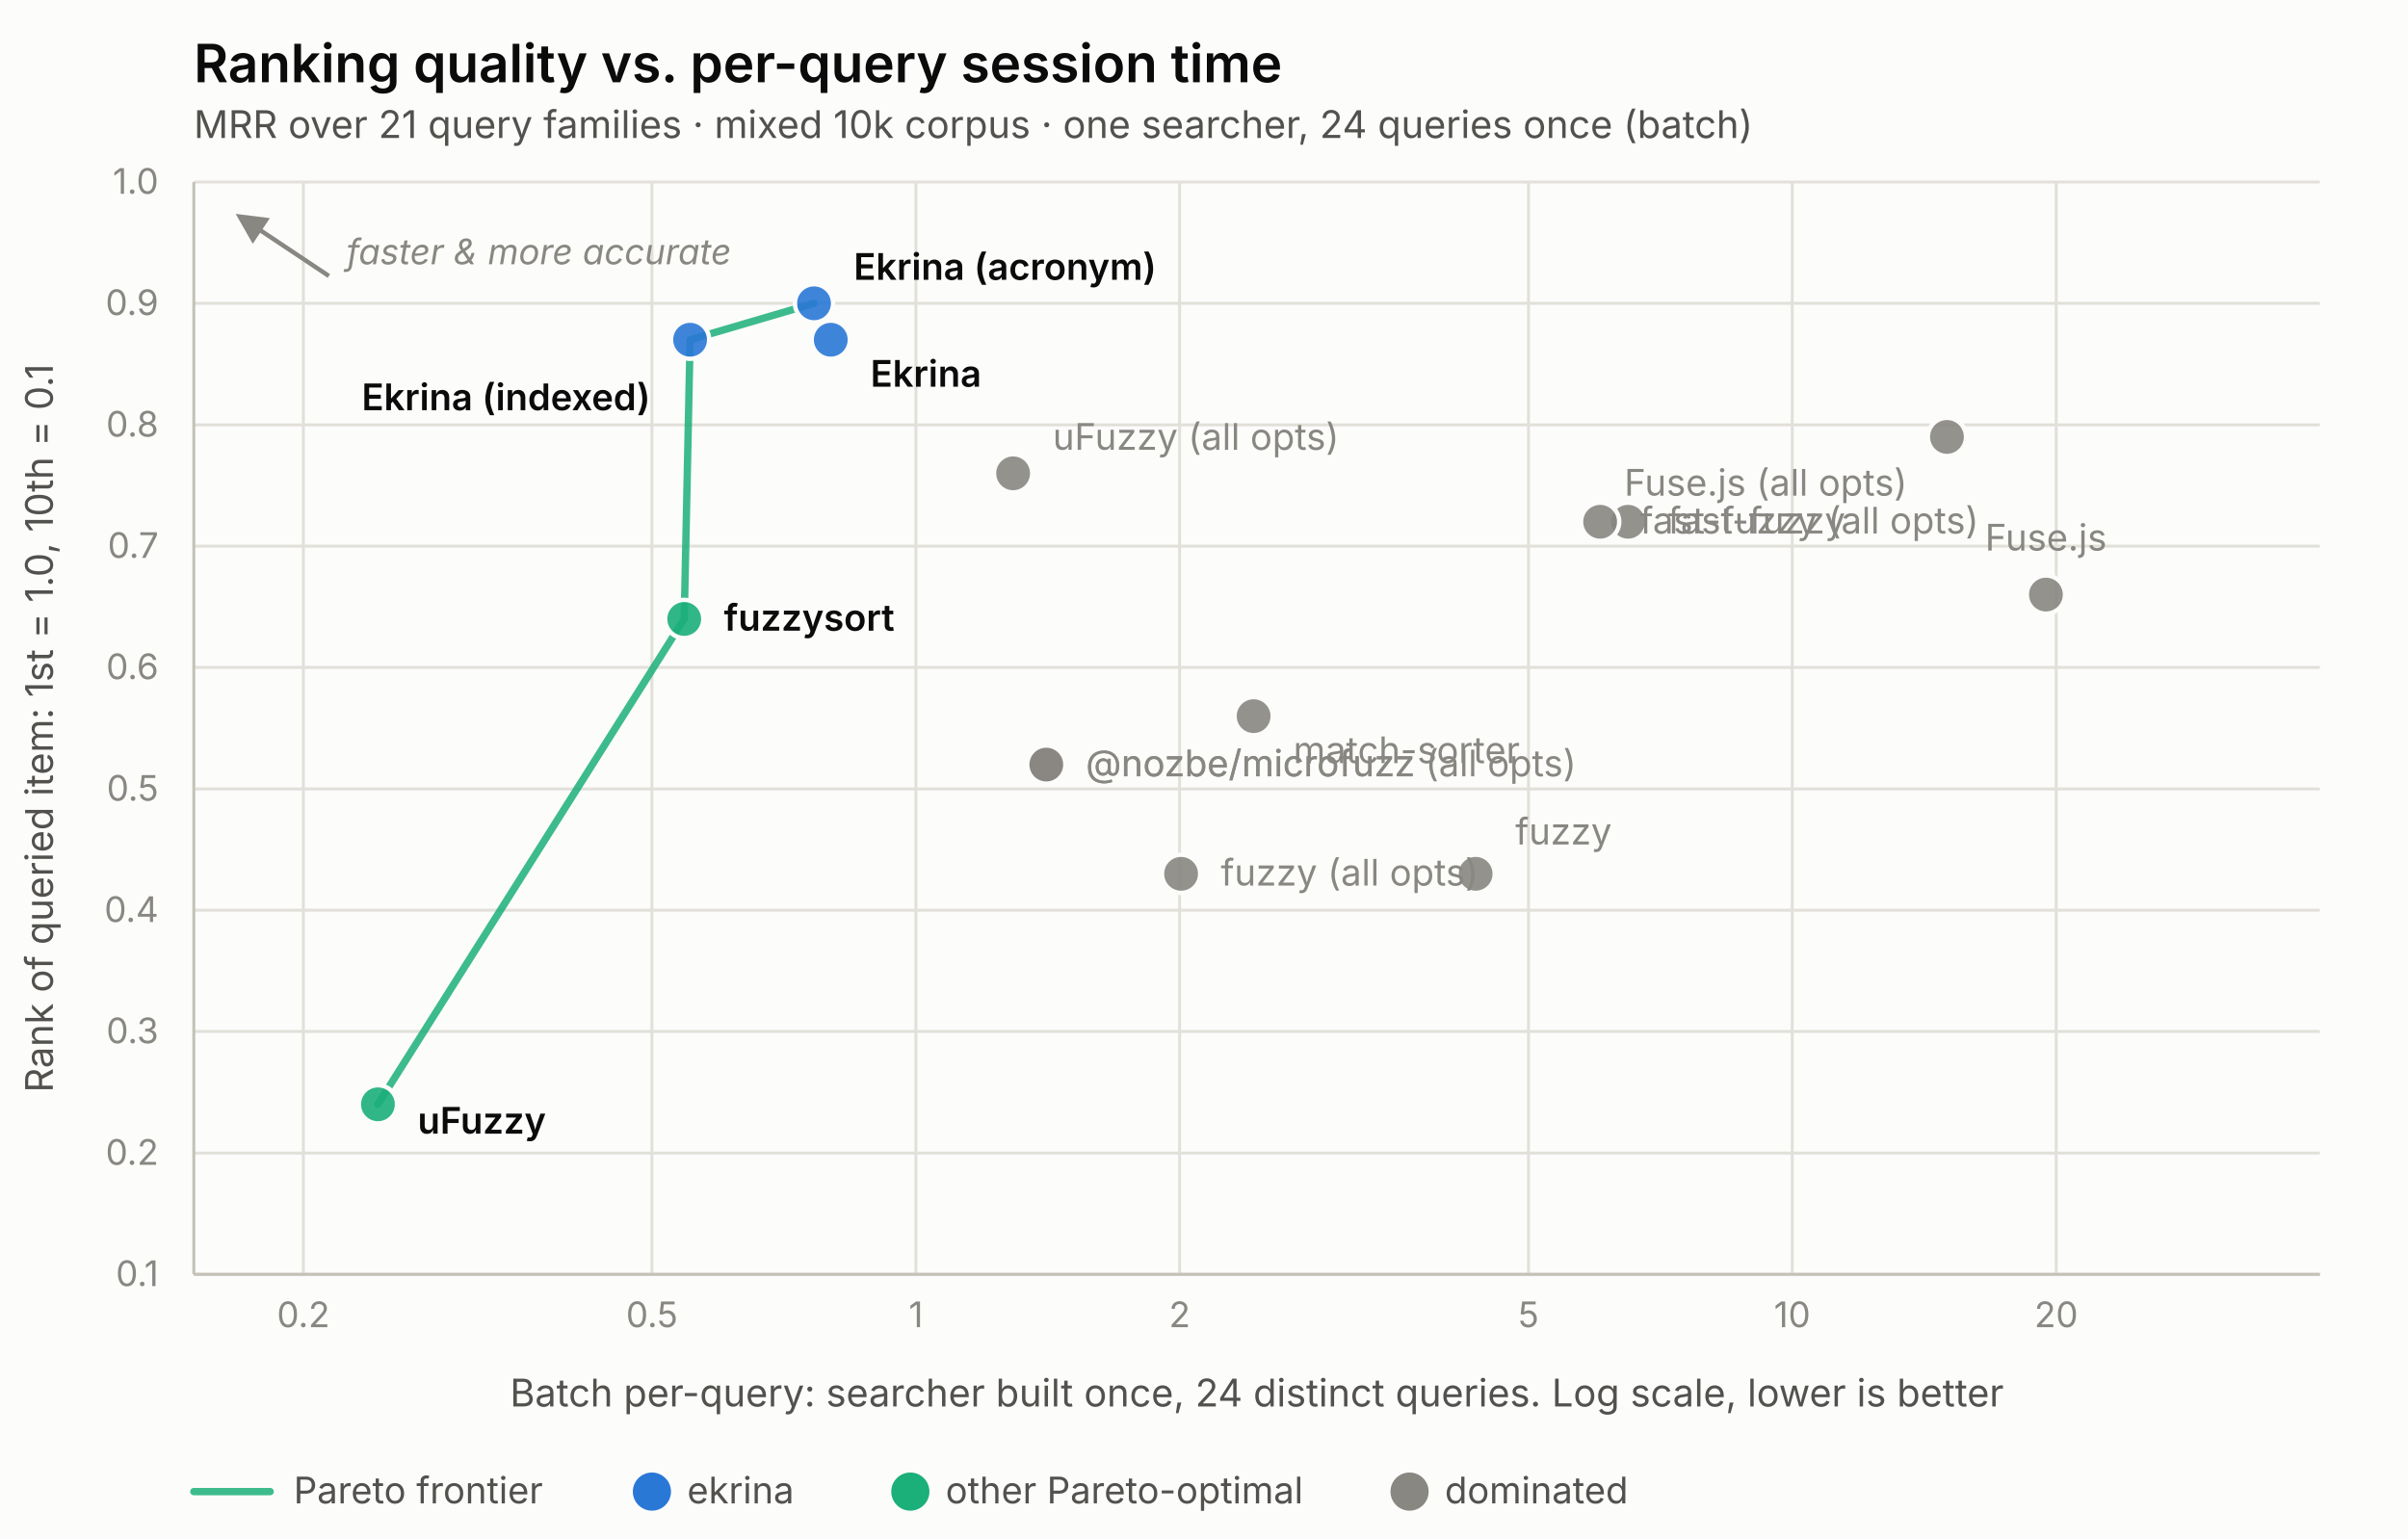
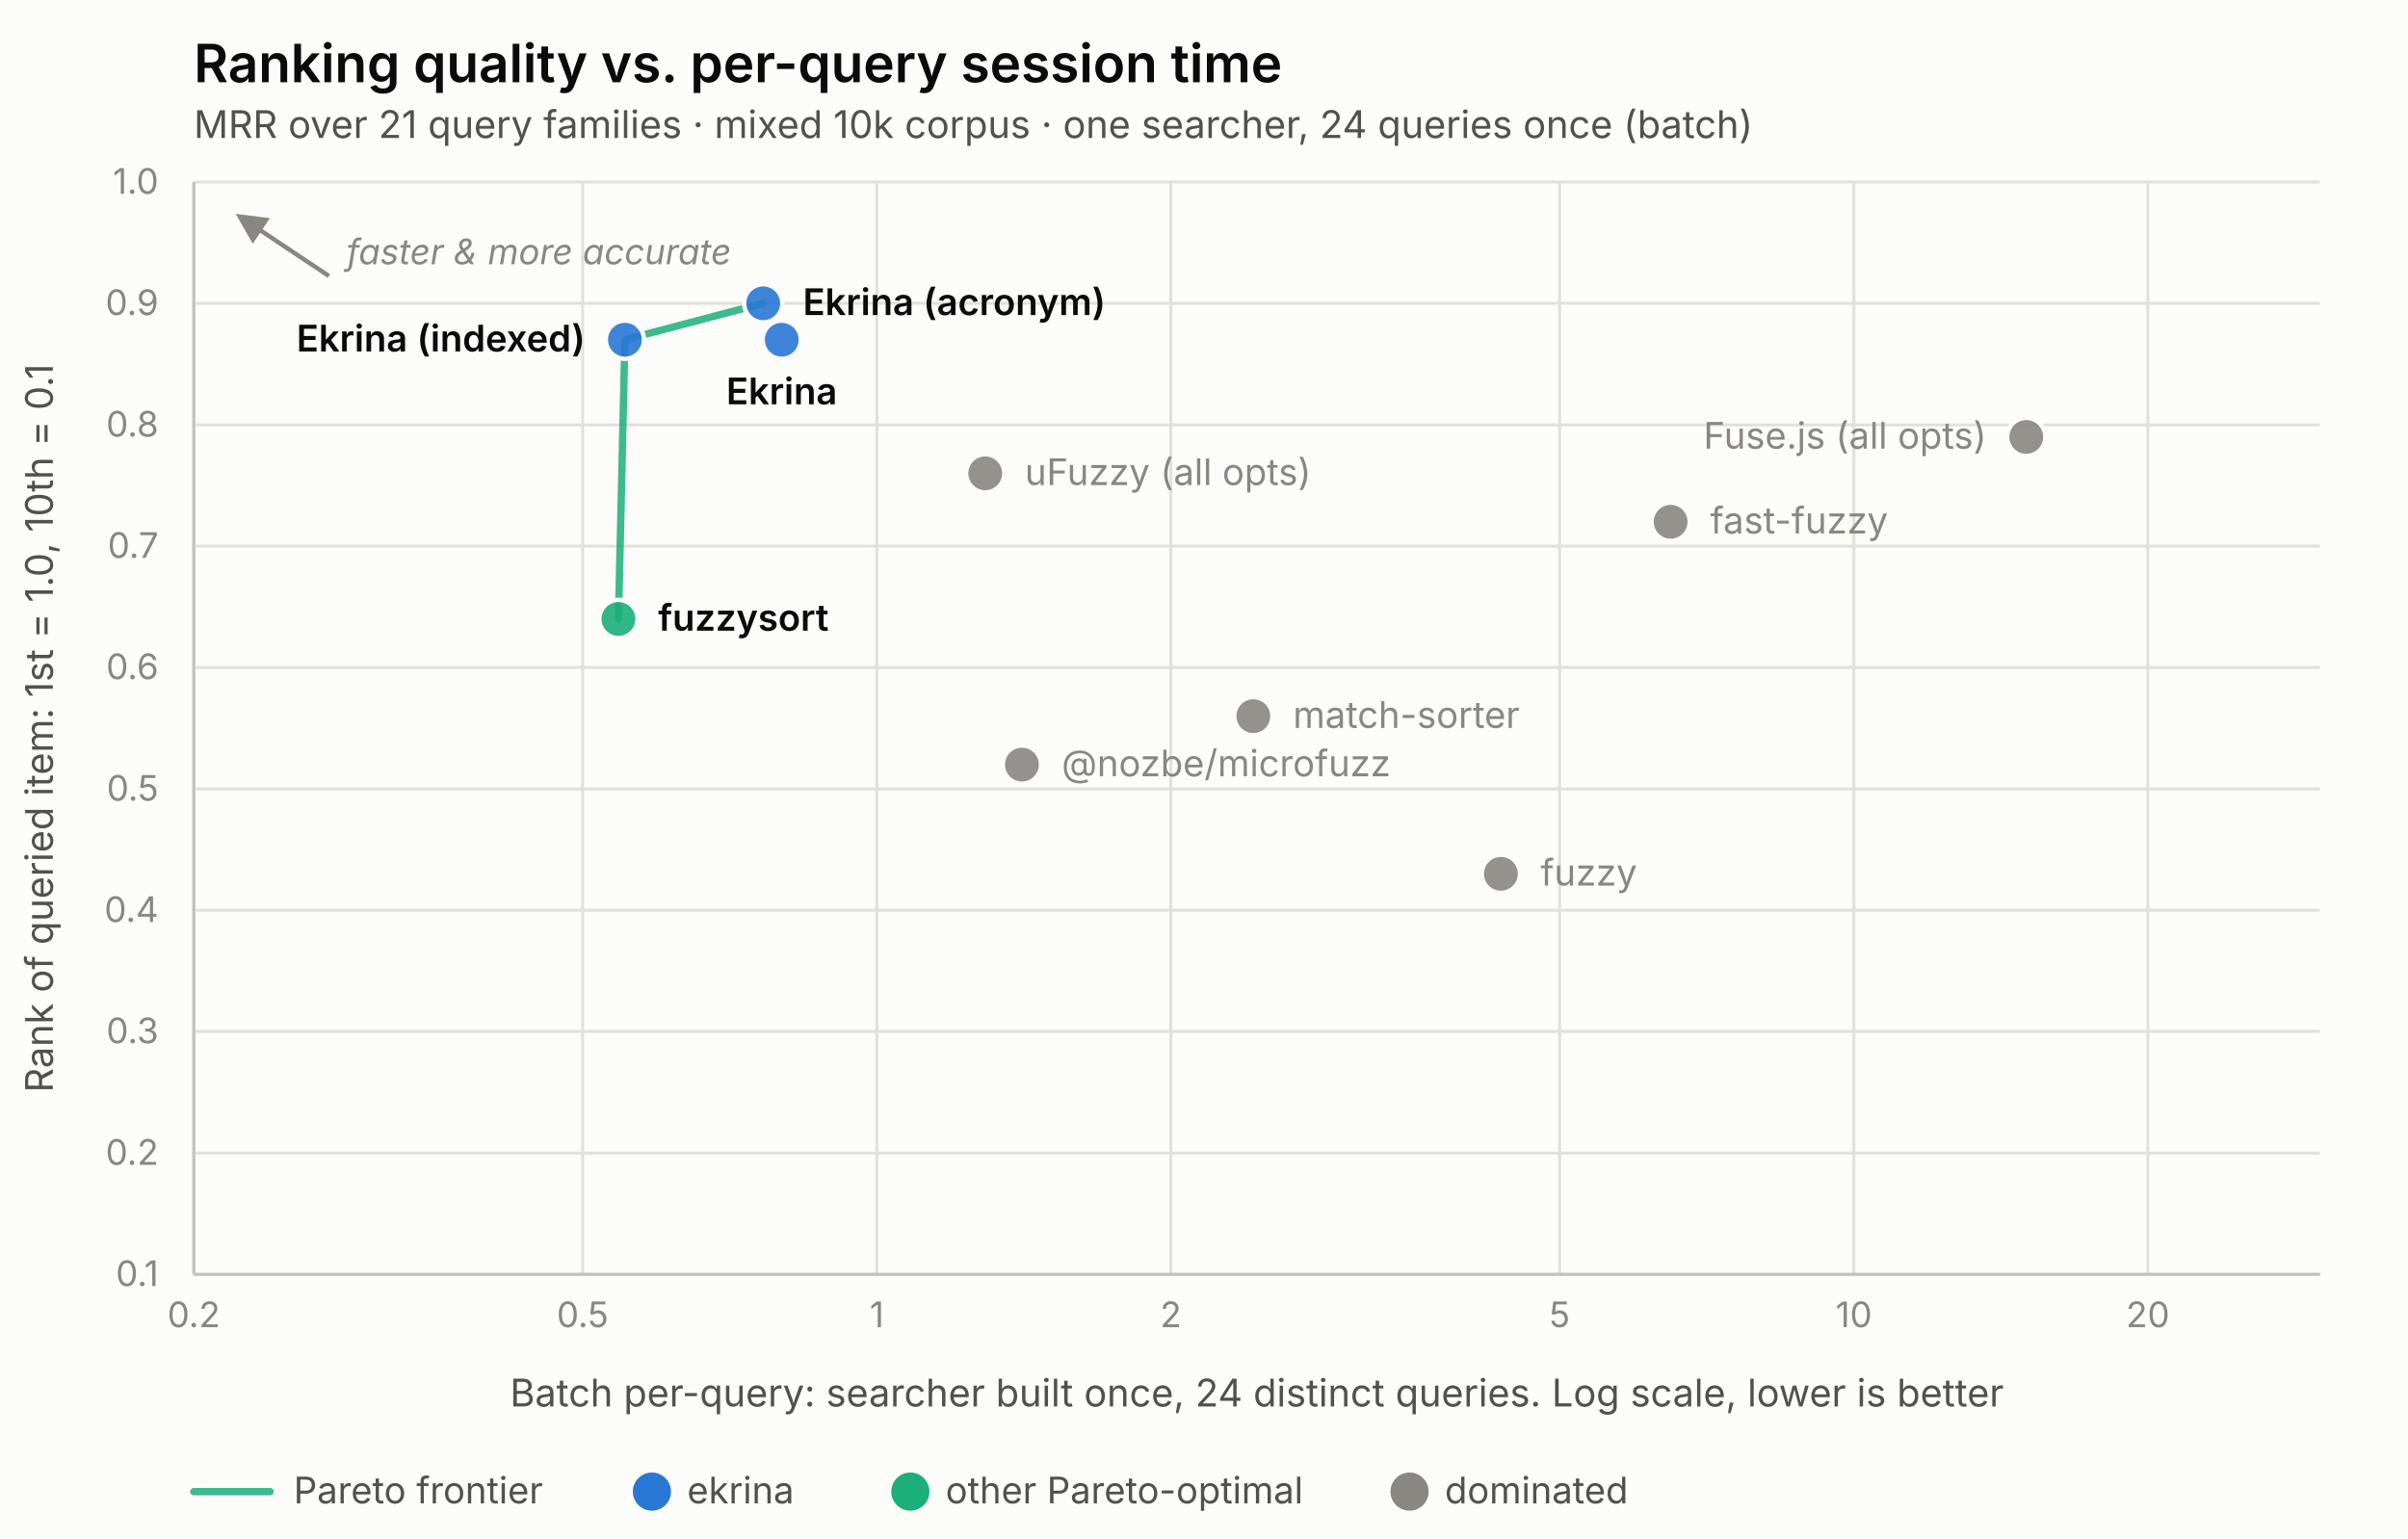
<svg xmlns="http://www.w3.org/2000/svg" viewBox="0 0 820 524" font-family="system-ui, -apple-system, 'Segoe UI', sans-serif" role="img" aria-labelledby="pareto-query-title pareto-query-desc">
  <defs>
    <marker id="arrow" viewBox="0 0 10 10" refX="8" refY="5" markerWidth="7" markerHeight="7" orient="auto-start-reverse">
      <path d="M0 0 L10 5 L0 10 z" fill="#898781" />
    </marker>
  </defs>
  <rect x="0" y="0" width="820" height="524" fill="#fcfcfb" />
  <text x="66" y="28" fill="#0b0b0b" font-size="18" font-weight="600">Ranking quality vs. per-query session time</text>
  <text x="66" y="47" fill="#52514e" font-size="13">MRR over 21 query families · mixed 10k corpus · one searcher, 24 queries once (batch)</text>
  <g>
-     <line x1="103.3" y1="62" x2="103.3" y2="434" stroke="#e1e0d9" />
-     <line x1="222" y1="62" x2="222" y2="434" stroke="#e1e0d9" />
-     <line x1="311.9" y1="62" x2="311.9" y2="434" stroke="#e1e0d9" />
-     <line x1="401.7" y1="62" x2="401.7" y2="434" stroke="#e1e0d9" />
-     <line x1="520.5" y1="62" x2="520.5" y2="434" stroke="#e1e0d9" />
-     <line x1="610.3" y1="62" x2="610.3" y2="434" stroke="#e1e0d9" />
-     <line x1="700.2" y1="62" x2="700.2" y2="434" stroke="#e1e0d9" />
+     <line x1="66" y1="62" x2="66" y2="434" stroke="#e1e0d9" />
+     <line x1="198.4" y1="62" x2="198.4" y2="434" stroke="#e1e0d9" />
+     <line x1="298.6" y1="62" x2="298.6" y2="434" stroke="#e1e0d9" />
+     <line x1="398.7" y1="62" x2="398.7" y2="434" stroke="#e1e0d9" />
+     <line x1="531.1" y1="62" x2="531.1" y2="434" stroke="#e1e0d9" />
+     <line x1="631.3" y1="62" x2="631.3" y2="434" stroke="#e1e0d9" />
+     <line x1="731.4" y1="62" x2="731.4" y2="434" stroke="#e1e0d9" />
    <line x1="66" y1="434" x2="790" y2="434" stroke="#e1e0d9" />
    <line x1="66" y1="392.7" x2="790" y2="392.7" stroke="#e1e0d9" />
    <line x1="66" y1="351.3" x2="790" y2="351.3" stroke="#e1e0d9" />
    <line x1="66" y1="310" x2="790" y2="310" stroke="#e1e0d9" />
    <line x1="66" y1="268.7" x2="790" y2="268.7" stroke="#e1e0d9" />
    <line x1="66" y1="227.3" x2="790" y2="227.3" stroke="#e1e0d9" />
    <line x1="66" y1="186" x2="790" y2="186" stroke="#e1e0d9" />
    <line x1="66" y1="144.7" x2="790" y2="144.7" stroke="#e1e0d9" />
    <line x1="66" y1="103.3" x2="790" y2="103.3" stroke="#e1e0d9" />
    <line x1="66" y1="62" x2="790" y2="62" stroke="#e1e0d9" />
  </g>
  <line x1="66" y1="434" x2="790" y2="434" stroke="#c3c2b7" />
  <line x1="66" y1="62" x2="66" y2="434" stroke="#c3c2b7" />
  <g>
-     <text x="103.3" y="452" text-anchor="middle" fill="#898781" font-size="12" font-variant-numeric="tabular-nums">0.2</text>
-     <text x="222" y="452" text-anchor="middle" fill="#898781" font-size="12" font-variant-numeric="tabular-nums">0.5</text>
-     <text x="311.9" y="452" text-anchor="middle" fill="#898781" font-size="12" font-variant-numeric="tabular-nums">1</text>
-     <text x="401.7" y="452" text-anchor="middle" fill="#898781" font-size="12" font-variant-numeric="tabular-nums">2</text>
-     <text x="520.5" y="452" text-anchor="middle" fill="#898781" font-size="12" font-variant-numeric="tabular-nums">5</text>
-     <text x="610.3" y="452" text-anchor="middle" fill="#898781" font-size="12" font-variant-numeric="tabular-nums">10</text>
-     <text x="700.2" y="452" text-anchor="middle" fill="#898781" font-size="12" font-variant-numeric="tabular-nums">20</text>
+     <text x="66" y="452" text-anchor="middle" fill="#898781" font-size="12" font-variant-numeric="tabular-nums">0.2</text>
+     <text x="198.4" y="452" text-anchor="middle" fill="#898781" font-size="12" font-variant-numeric="tabular-nums">0.5</text>
+     <text x="298.6" y="452" text-anchor="middle" fill="#898781" font-size="12" font-variant-numeric="tabular-nums">1</text>
+     <text x="398.7" y="452" text-anchor="middle" fill="#898781" font-size="12" font-variant-numeric="tabular-nums">2</text>
+     <text x="531.1" y="452" text-anchor="middle" fill="#898781" font-size="12" font-variant-numeric="tabular-nums">5</text>
+     <text x="631.3" y="452" text-anchor="middle" fill="#898781" font-size="12" font-variant-numeric="tabular-nums">10</text>
+     <text x="731.4" y="452" text-anchor="middle" fill="#898781" font-size="12" font-variant-numeric="tabular-nums">20</text>
  </g>
  <g>
    <text x="54" y="438" text-anchor="end" fill="#898781" font-size="12" font-variant-numeric="tabular-nums">0.1</text>
    <text x="54" y="396.7" text-anchor="end" fill="#898781" font-size="12" font-variant-numeric="tabular-nums">0.2</text>
    <text x="54" y="355.3" text-anchor="end" fill="#898781" font-size="12" font-variant-numeric="tabular-nums">0.3</text>
    <text x="54" y="314" text-anchor="end" fill="#898781" font-size="12" font-variant-numeric="tabular-nums">0.4</text>
    <text x="54" y="272.7" text-anchor="end" fill="#898781" font-size="12" font-variant-numeric="tabular-nums">0.5</text>
    <text x="54" y="231.3" text-anchor="end" fill="#898781" font-size="12" font-variant-numeric="tabular-nums">0.6</text>
    <text x="54" y="190" text-anchor="end" fill="#898781" font-size="12" font-variant-numeric="tabular-nums">0.7</text>
    <text x="54" y="148.7" text-anchor="end" fill="#898781" font-size="12" font-variant-numeric="tabular-nums">0.8</text>
    <text x="54" y="107.3" text-anchor="end" fill="#898781" font-size="12" font-variant-numeric="tabular-nums">0.9</text>
    <text x="54" y="66" text-anchor="end" fill="#898781" font-size="12" font-variant-numeric="tabular-nums">1.0</text>
  </g>
  <text x="428" y="479" text-anchor="middle" fill="#52514e" font-size="13">Batch per-query: searcher built once, 24 distinct queries. Log scale, lower is better</text>
  <text transform="translate(18,248) rotate(-90)" text-anchor="middle" fill="#52514e" font-size="13">Rank of queried item: 1st = 1.0, 10th = 0.1</text>
-   <path d="M128.7 376.1 L233 210.8 L235 115.7 L277.2 103.3" fill="none" stroke="#1baf7a" stroke-width="2.5" stroke-linejoin="round" stroke-linecap="round" opacity="0.85" />
+   <path d="M210.6 210.8 L212.8 115.7 L259.9 103.3" fill="none" stroke="#1baf7a" stroke-width="2.5" stroke-linejoin="round" stroke-linecap="round" opacity="0.85" />
  <g transform="translate(78,70)">
    <line x1="34" y1="24" x2="4" y2="4" stroke="#898781" stroke-width="1.5" marker-end="url(#arrow)" />
    <text x="40" y="20" fill="#898781" font-size="12" font-style="italic">faster &amp; more accurate</text>
  </g>
  <g>
-     <circle cx="277.2" cy="103.3" r="6.5" fill="#2a78d6" fill-opacity="0.9" stroke="#fcfcfb" stroke-width="1.5" />
-     <circle cx="282.9" cy="115.7" r="6.5" fill="#2a78d6" fill-opacity="0.9" stroke="#fcfcfb" stroke-width="1.5" />
-     <circle cx="235" cy="115.7" r="6.5" fill="#2a78d6" fill-opacity="0.9" stroke="#fcfcfb" stroke-width="1.5" />
-     <circle cx="663" cy="148.8" r="6.5" fill="#898781" fill-opacity="0.9" stroke="#fcfcfb" stroke-width="1.5" />
-     <circle cx="345" cy="161.2" r="6.5" fill="#898781" fill-opacity="0.9" stroke="#fcfcfb" stroke-width="1.5" />
-     <circle cx="554.4" cy="177.7" r="6.5" fill="#898781" fill-opacity="0.9" stroke="#fcfcfb" stroke-width="1.5" />
-     <circle cx="544.9" cy="177.7" r="6.5" fill="#898781" fill-opacity="0.9" stroke="#fcfcfb" stroke-width="1.5" />
-     <circle cx="696.7" cy="202.5" r="6.5" fill="#898781" fill-opacity="0.9" stroke="#fcfcfb" stroke-width="1.5" />
-     <circle cx="233" cy="210.8" r="6.5" fill="#1baf7a" fill-opacity="0.9" stroke="#fcfcfb" stroke-width="1.5" />
-     <circle cx="426.9" cy="243.9" r="6.5" fill="#898781" fill-opacity="0.9" stroke="#fcfcfb" stroke-width="1.5" />
-     <circle cx="356.2" cy="260.4" r="6.5" fill="#898781" fill-opacity="0.9" stroke="#fcfcfb" stroke-width="1.5" />
-     <circle cx="356.3" cy="260.4" r="6.5" fill="#898781" fill-opacity="0.9" stroke="#fcfcfb" stroke-width="1.5" />
-     <circle cx="502.5" cy="297.6" r="6.5" fill="#898781" fill-opacity="0.9" stroke="#fcfcfb" stroke-width="1.5" />
-     <circle cx="402.2" cy="297.6" r="6.5" fill="#898781" fill-opacity="0.9" stroke="#fcfcfb" stroke-width="1.5" />
-     <circle cx="128.7" cy="376.1" r="6.5" fill="#1baf7a" fill-opacity="0.9" stroke="#fcfcfb" stroke-width="1.5" />
+     <circle cx="259.9" cy="103.3" r="6.5" fill="#2a78d6" fill-opacity="0.9" stroke="#fcfcfb" stroke-width="1.5" />
+     <circle cx="266.2" cy="115.7" r="6.5" fill="#2a78d6" fill-opacity="0.9" stroke="#fcfcfb" stroke-width="1.5" />
+     <circle cx="212.8" cy="115.7" r="6.5" fill="#2a78d6" fill-opacity="0.9" stroke="#fcfcfb" stroke-width="1.5" />
+     <circle cx="690" cy="148.8" r="6.5" fill="#898781" fill-opacity="0.9" stroke="#fcfcfb" stroke-width="1.5" />
+     <circle cx="335.5" cy="161.2" r="6.5" fill="#898781" fill-opacity="0.9" stroke="#fcfcfb" stroke-width="1.5" />
+     <circle cx="568.9" cy="177.7" r="6.5" fill="#898781" fill-opacity="0.9" stroke="#fcfcfb" stroke-width="1.5" />
+     <circle cx="210.6" cy="210.8" r="6.5" fill="#1baf7a" fill-opacity="0.9" stroke="#fcfcfb" stroke-width="1.5" />
+     <circle cx="426.8" cy="243.9" r="6.5" fill="#898781" fill-opacity="0.9" stroke="#fcfcfb" stroke-width="1.5" />
+     <circle cx="348" cy="260.4" r="6.5" fill="#898781" fill-opacity="0.9" stroke="#fcfcfb" stroke-width="1.5" />
+     <circle cx="511.1" cy="297.6" r="6.5" fill="#898781" fill-opacity="0.9" stroke="#fcfcfb" stroke-width="1.5" />
  </g>
  <g>
-     <text x="290.7" y="95.3" text-anchor="start" fill="#0b0b0b" font-size="12.5" font-weight="600">Ekrina (acronym)</text>
-     <text x="296.4" y="131.7" text-anchor="start" fill="#0b0b0b" font-size="12.5" font-weight="600">Ekrina</text>
-     <text x="221.5" y="139.7" text-anchor="end" fill="#0b0b0b" font-size="12.5" font-weight="600">Ekrina (indexed)</text>
-     <text x="358.5" y="153.2" text-anchor="start" fill="#898781" font-size="12.5">uFuzzy (all opts)</text>
-     <text x="649.5" y="168.8" text-anchor="end" fill="#898781" font-size="12.5">Fuse.js (all opts)</text>
-     <text x="567.9" y="181.7" text-anchor="start" fill="#898781" font-size="12.5">fast-fuzzy</text>
-     <text x="558.4" y="181.7" text-anchor="start" fill="#898781" font-size="12.5">fast-fuzzy (all opts)</text>
-     <text x="696.7" y="187.5" text-anchor="middle" fill="#898781" font-size="12.5">Fuse.js</text>
-     <text x="246.5" y="214.8" text-anchor="start" fill="#0b0b0b" font-size="12.5" font-weight="600">fuzzysort</text>
-     <text x="440.4" y="259.9" text-anchor="start" fill="#898781" font-size="12.5">match-sorter</text>
-     <text x="369.7" y="264.4" text-anchor="start" fill="#898781" font-size="12.5">@nozbe/microfuzz</text>
-     <text x="369.8" y="264.4" text-anchor="start" fill="#898781" font-size="12.5">@nozbe/microfuzz (all opts)</text>
-     <text x="516" y="287.6" text-anchor="start" fill="#898781" font-size="12.5">fuzzy</text>
-     <text x="415.7" y="301.6" text-anchor="start" fill="#898781" font-size="12.5">fuzzy (all opts)</text>
-     <text x="142.2" y="386.1" text-anchor="start" fill="#0b0b0b" font-size="12.5" font-weight="600">uFuzzy</text>
+     <text x="273.4" y="107.3" text-anchor="start" fill="#0b0b0b" font-size="12.5" font-weight="600">Ekrina (acronym)</text>
+     <text x="266.2" y="137.7" text-anchor="middle" fill="#0b0b0b" font-size="12.5" font-weight="600">Ekrina</text>
+     <text x="199.3" y="119.7" text-anchor="end" fill="#0b0b0b" font-size="12.5" font-weight="600">Ekrina (indexed)</text>
+     <text x="224.1" y="214.8" text-anchor="start" fill="#0b0b0b" font-size="12.5" font-weight="600">fuzzysort</text>
+     <text x="676.5" y="152.8" text-anchor="end" fill="#898781" font-size="12.5">Fuse.js (all opts)</text>
+     <text x="349" y="165.2" text-anchor="start" fill="#898781" font-size="12.5">uFuzzy (all opts)</text>
+     <text x="582.4" y="181.7" text-anchor="start" fill="#898781" font-size="12.5">fast-fuzzy</text>
+     <text x="440.3" y="247.9" text-anchor="start" fill="#898781" font-size="12.5">match-sorter</text>
+     <text x="361.5" y="264.4" text-anchor="start" fill="#898781" font-size="12.5">@nozbe/microfuzz</text>
+     <text x="524.6" y="301.6" text-anchor="start" fill="#898781" font-size="12.5">fuzzy</text>
  </g>
  <g>
    <line x1="66" y1="508" x2="92" y2="508" stroke="#1baf7a" stroke-width="2.5" stroke-linecap="round" opacity="0.85" />
    <text x="100" y="512" fill="#52514e" font-size="12.5">Pareto frontier</text>
    <circle cx="222" cy="508" r="6.5" fill="#2a78d6" />
    <text x="234" y="512" fill="#52514e" font-size="12.5">ekrina</text>
    <circle cx="310" cy="508" r="6.5" fill="#1baf7a" />
    <text x="322" y="512" fill="#52514e" font-size="12.5">other Pareto-optimal</text>
    <circle cx="480" cy="508" r="6.5" fill="#898781" />
    <text x="492" y="512" fill="#52514e" font-size="12.5">dominated</text>
  </g>
</svg>
